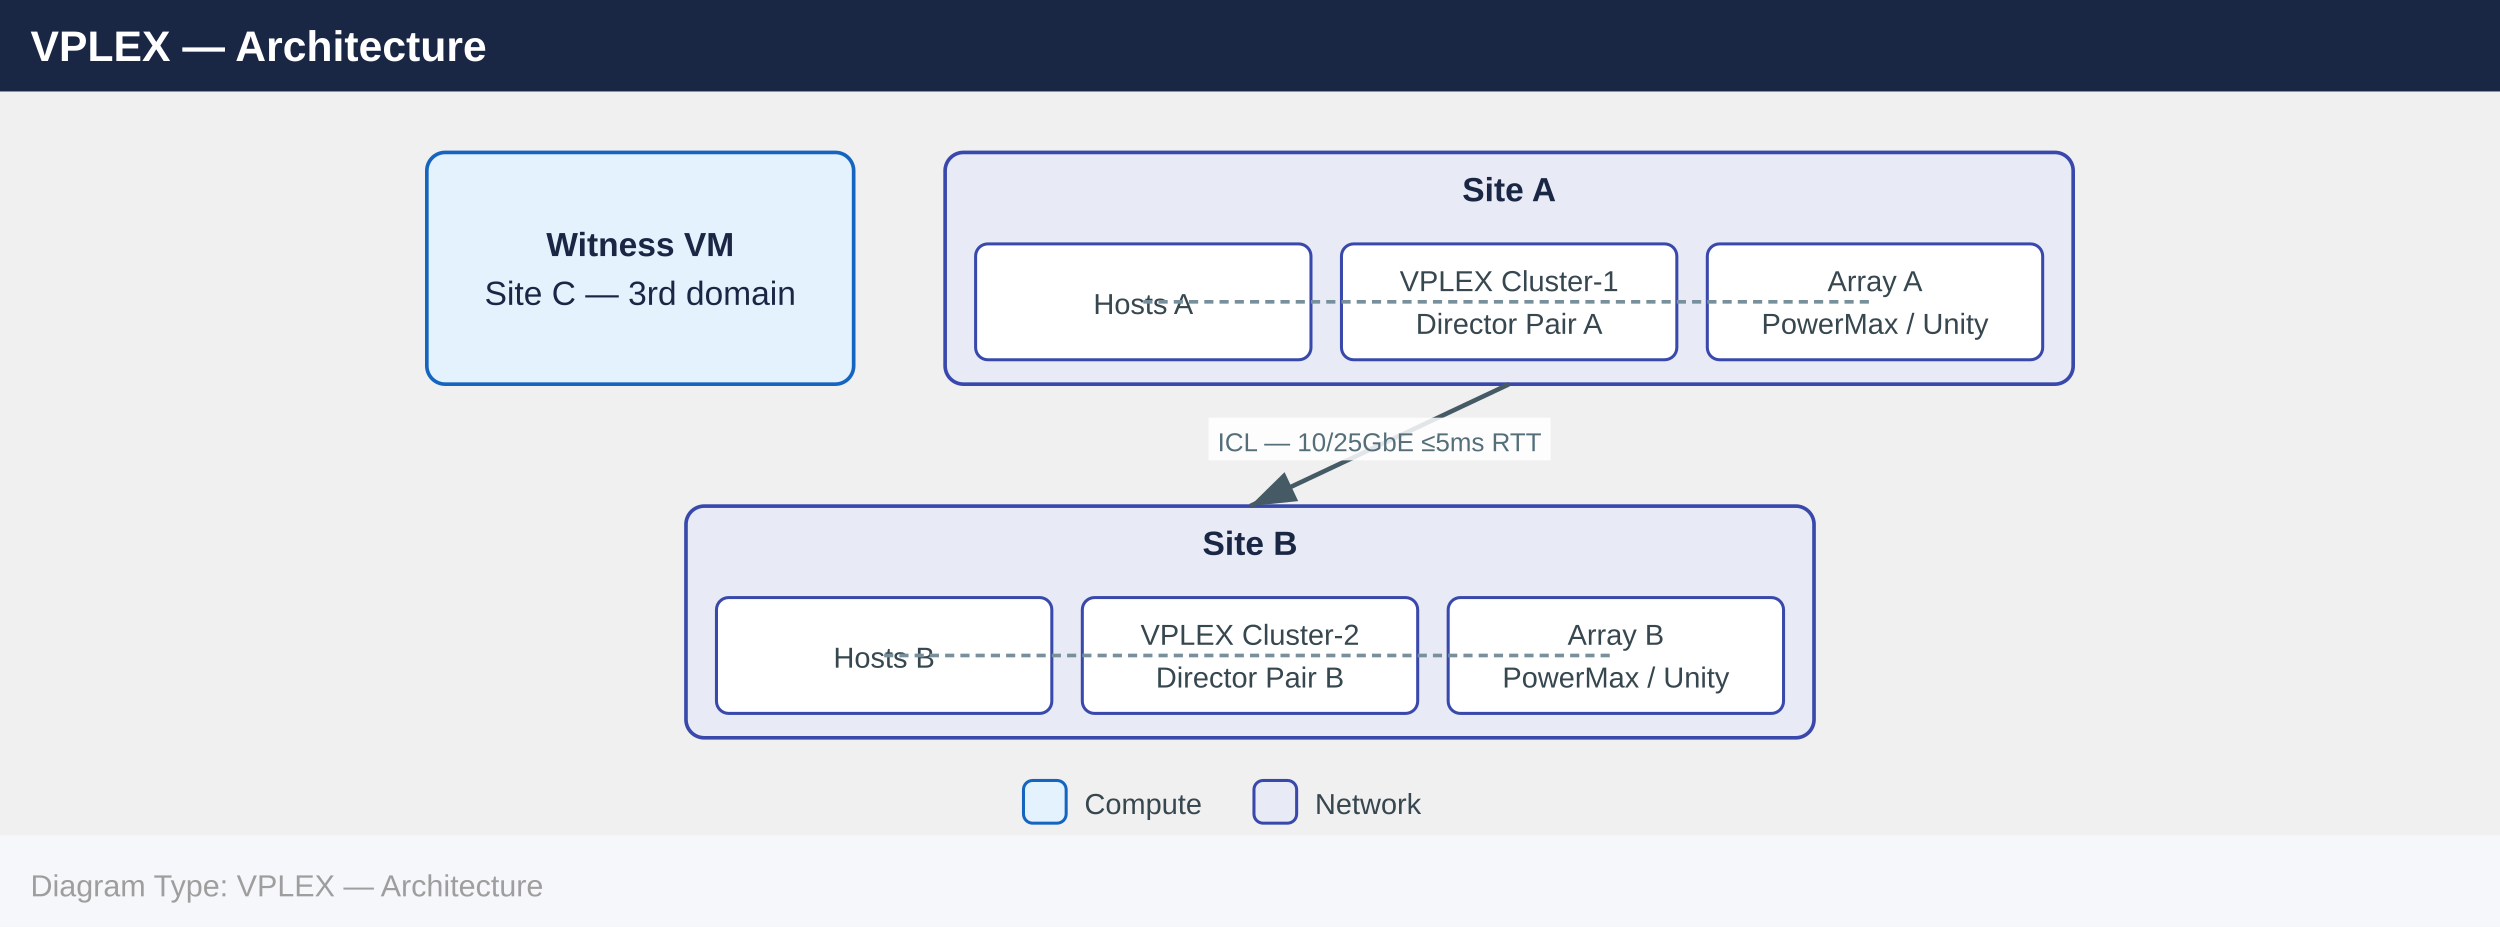
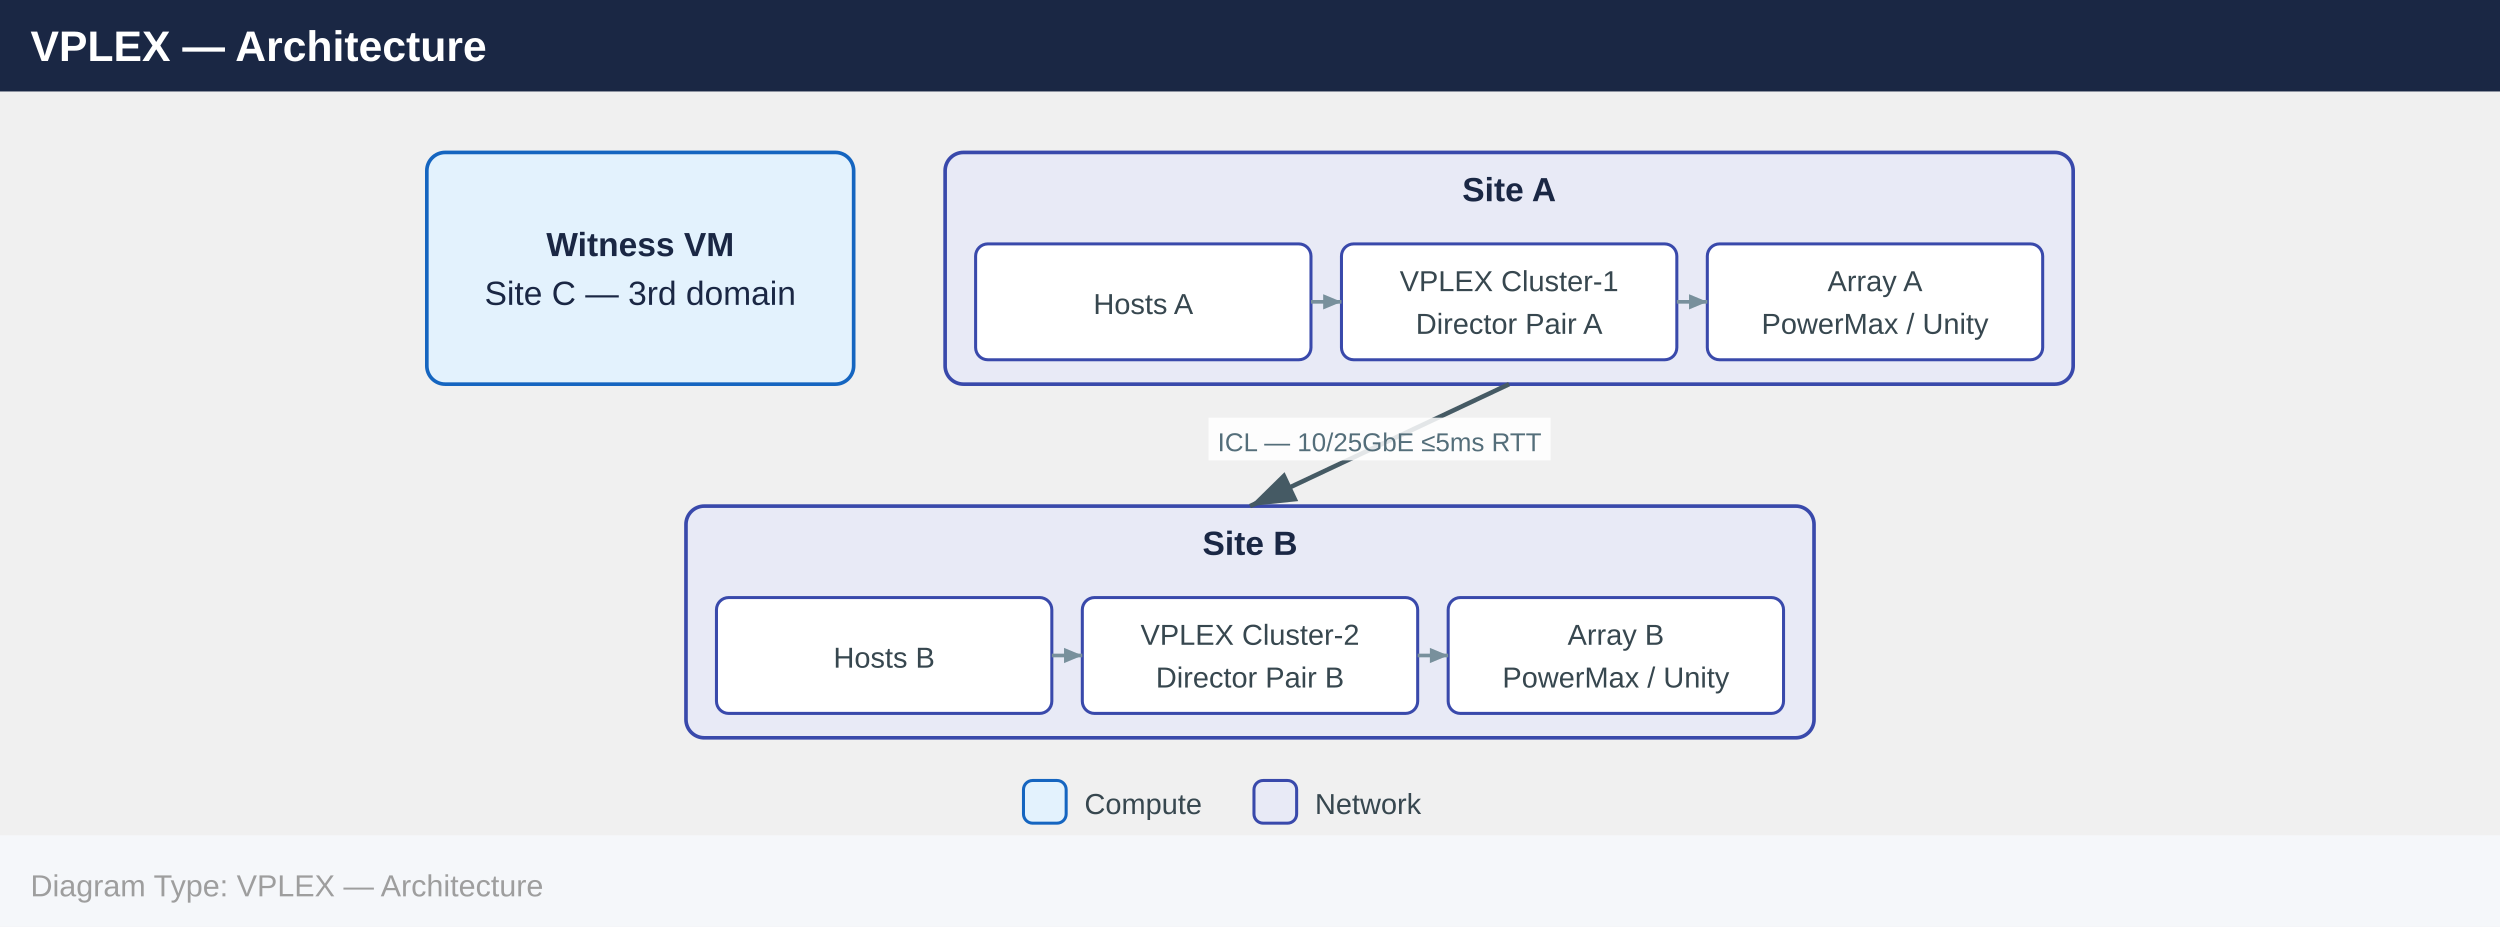
<svg xmlns="http://www.w3.org/2000/svg" width="820" height="304" viewBox="0 0 820 304">
  <defs>
+     <marker id="arrowsm" markerWidth="6" markerHeight="5" refX="6" refY="2.5" orient="auto" markerUnits="userSpaceOnUse">
+       <polygon points="0 0, 6 2.5, 0 5" fill="#78909c" />
+     </marker>
    <marker id="arrowhead" markerWidth="10" markerHeight="7" refX="10" refY="3.5" orient="auto">
      <polygon points="0 0, 10 3.5, 0 7" fill="#455a64" />
    </marker>
  </defs>
  <rect x="0" y="0" width="820" height="30" fill="#1a2744" />
  <text x="10" y="20" font-family="Arial,Helvetica,sans-serif" font-size="14" font-weight="bold" fill="#ffffff">VPLEX — Architecture</text>
  <rect x="140.0" y="50.0" width="140.0" height="76.0" rx="6" fill="#e3f2fd" stroke="#1565c0" stroke-width="1.2" />
  <text x="210.0" y="84.0" text-anchor="middle" font-family="Arial,Helvetica,sans-serif" font-size="11" font-weight="700" fill="#1a2744">Witness VM</text>
  <text x="210.0" y="100.0" text-anchor="middle" font-family="Arial,Helvetica,sans-serif" font-size="11" font-weight="400" fill="#1a2744">Site C — 3rd domain</text>
  <rect x="310.0" y="50.0" width="370.0" height="76.0" rx="6" fill="#e8eaf6" stroke="#3949ab" stroke-width="1.2" />
  <text x="495.0" y="66.0" text-anchor="middle" font-family="Arial,Helvetica,sans-serif" font-size="11" font-weight="700" fill="#1a2744">Site A</text>
  <rect x="320.0" y="80.0" width="110.0" height="38.0" rx="4" fill="#ffffff" stroke="#3949ab" stroke-width="1" />
  <text x="375.0" y="103.0" text-anchor="middle" font-family="Arial,Helvetica,sans-serif" font-size="9.5" fill="#37474f">Hosts A</text>
  <rect x="440.0" y="80.0" width="110.0" height="38.0" rx="4" fill="#ffffff" stroke="#3949ab" stroke-width="1" />
  <text x="495.0" y="95.5" text-anchor="middle" font-family="Arial,Helvetica,sans-serif" font-size="9.5" fill="#37474f">VPLEX Cluster-1</text>
  <text x="495.0" y="109.5" text-anchor="middle" font-family="Arial,Helvetica,sans-serif" font-size="9.5" fill="#37474f">Director Pair A</text>
  <rect x="560.0" y="80.0" width="110.0" height="38.0" rx="4" fill="#ffffff" stroke="#3949ab" stroke-width="1" />
  <text x="615.0" y="95.5" text-anchor="middle" font-family="Arial,Helvetica,sans-serif" font-size="9.5" fill="#37474f">Array A</text>
  <text x="615.0" y="109.5" text-anchor="middle" font-family="Arial,Helvetica,sans-serif" font-size="9.5" fill="#37474f">PowerMax / Unity</text>
  <rect x="225.0" y="166.0" width="370.0" height="76.0" rx="6" fill="#e8eaf6" stroke="#3949ab" stroke-width="1.2" />
  <text x="410.0" y="182.0" text-anchor="middle" font-family="Arial,Helvetica,sans-serif" font-size="11" font-weight="700" fill="#1a2744">Site B</text>
  <rect x="235.0" y="196.0" width="110.0" height="38.0" rx="4" fill="#ffffff" stroke="#3949ab" stroke-width="1" />
  <text x="290.0" y="219.0" text-anchor="middle" font-family="Arial,Helvetica,sans-serif" font-size="9.5" fill="#37474f">Hosts B</text>
  <rect x="355.0" y="196.0" width="110.0" height="38.0" rx="4" fill="#ffffff" stroke="#3949ab" stroke-width="1" />
  <text x="410.0" y="211.5" text-anchor="middle" font-family="Arial,Helvetica,sans-serif" font-size="9.5" fill="#37474f">VPLEX Cluster-2</text>
  <text x="410.0" y="225.5" text-anchor="middle" font-family="Arial,Helvetica,sans-serif" font-size="9.5" fill="#37474f">Director Pair B</text>
  <rect x="475.0" y="196.0" width="110.0" height="38.0" rx="4" fill="#ffffff" stroke="#3949ab" stroke-width="1" />
  <text x="530.0" y="211.5" text-anchor="middle" font-family="Arial,Helvetica,sans-serif" font-size="9.5" fill="#37474f">Array B</text>
  <text x="530.0" y="225.5" text-anchor="middle" font-family="Arial,Helvetica,sans-serif" font-size="9.5" fill="#37474f">PowerMax / Unity</text>
  <line x1="495.0" y1="126.0" x2="410.0" y2="166.0" stroke="#455a64" stroke-width="1.5" marker-end="url(#arrowhead)" />
  <rect x="396.4" y="137.0" width="112.2" height="14" fill="#ffffff" opacity="0.85" />
  <text x="452.5" y="148.0" text-anchor="middle" font-family="Arial,Helvetica,sans-serif" font-size="8.5" fill="#546e7a">ICL — 10/25GbE ≤5ms RTT</text>
-   <line x1="375.0" y1="99.0" x2="495.0" y2="99.0" stroke="#78909c" stroke-width="1.2" stroke-dasharray="3,2" />
-   <line x1="495.0" y1="99.0" x2="615.0" y2="99.0" stroke="#78909c" stroke-width="1.2" stroke-dasharray="3,2" />
-   <line x1="290.0" y1="215.0" x2="410.0" y2="215.0" stroke="#78909c" stroke-width="1.2" stroke-dasharray="3,2" />
-   <line x1="410.0" y1="215.0" x2="530.0" y2="215.0" stroke="#78909c" stroke-width="1.2" stroke-dasharray="3,2" />
+   <line x1="430.0" y1="99.0" x2="440.0" y2="99.0" stroke="#78909c" stroke-width="1.2" marker-end="url(#arrowsm)" />
+   <line x1="550.0" y1="99.0" x2="560.0" y2="99.0" stroke="#78909c" stroke-width="1.2" marker-end="url(#arrowsm)" />
+   <line x1="345.0" y1="215.0" x2="355.0" y2="215.0" stroke="#78909c" stroke-width="1.2" marker-end="url(#arrowsm)" />
+   <line x1="465.0" y1="215.0" x2="475.0" y2="215.0" stroke="#78909c" stroke-width="1.2" marker-end="url(#arrowsm)" />
  <rect x="335.7" y="256.0" width="14" height="14" rx="3" fill="#e3f2fd" stroke="#1565c0" stroke-width="1" />
  <text x="355.7" y="267.0" font-family="Arial,Helvetica,sans-serif" font-size="9.5" fill="#37474f">Compute</text>
  <rect x="411.3" y="256.0" width="14" height="14" rx="3" fill="#e8eaf6" stroke="#3949ab" stroke-width="1" />
  <text x="431.3" y="267.0" font-family="Arial,Helvetica,sans-serif" font-size="9.5" fill="#37474f">Network</text>
  <rect x="0" y="274.0" width="820" height="30" fill="#f5f7fa" />
  <text x="10" y="294.0" font-family="Arial,Helvetica,sans-serif" font-size="10" fill="#9e9e9e">Diagram Type: VPLEX — Architecture</text>
</svg>
